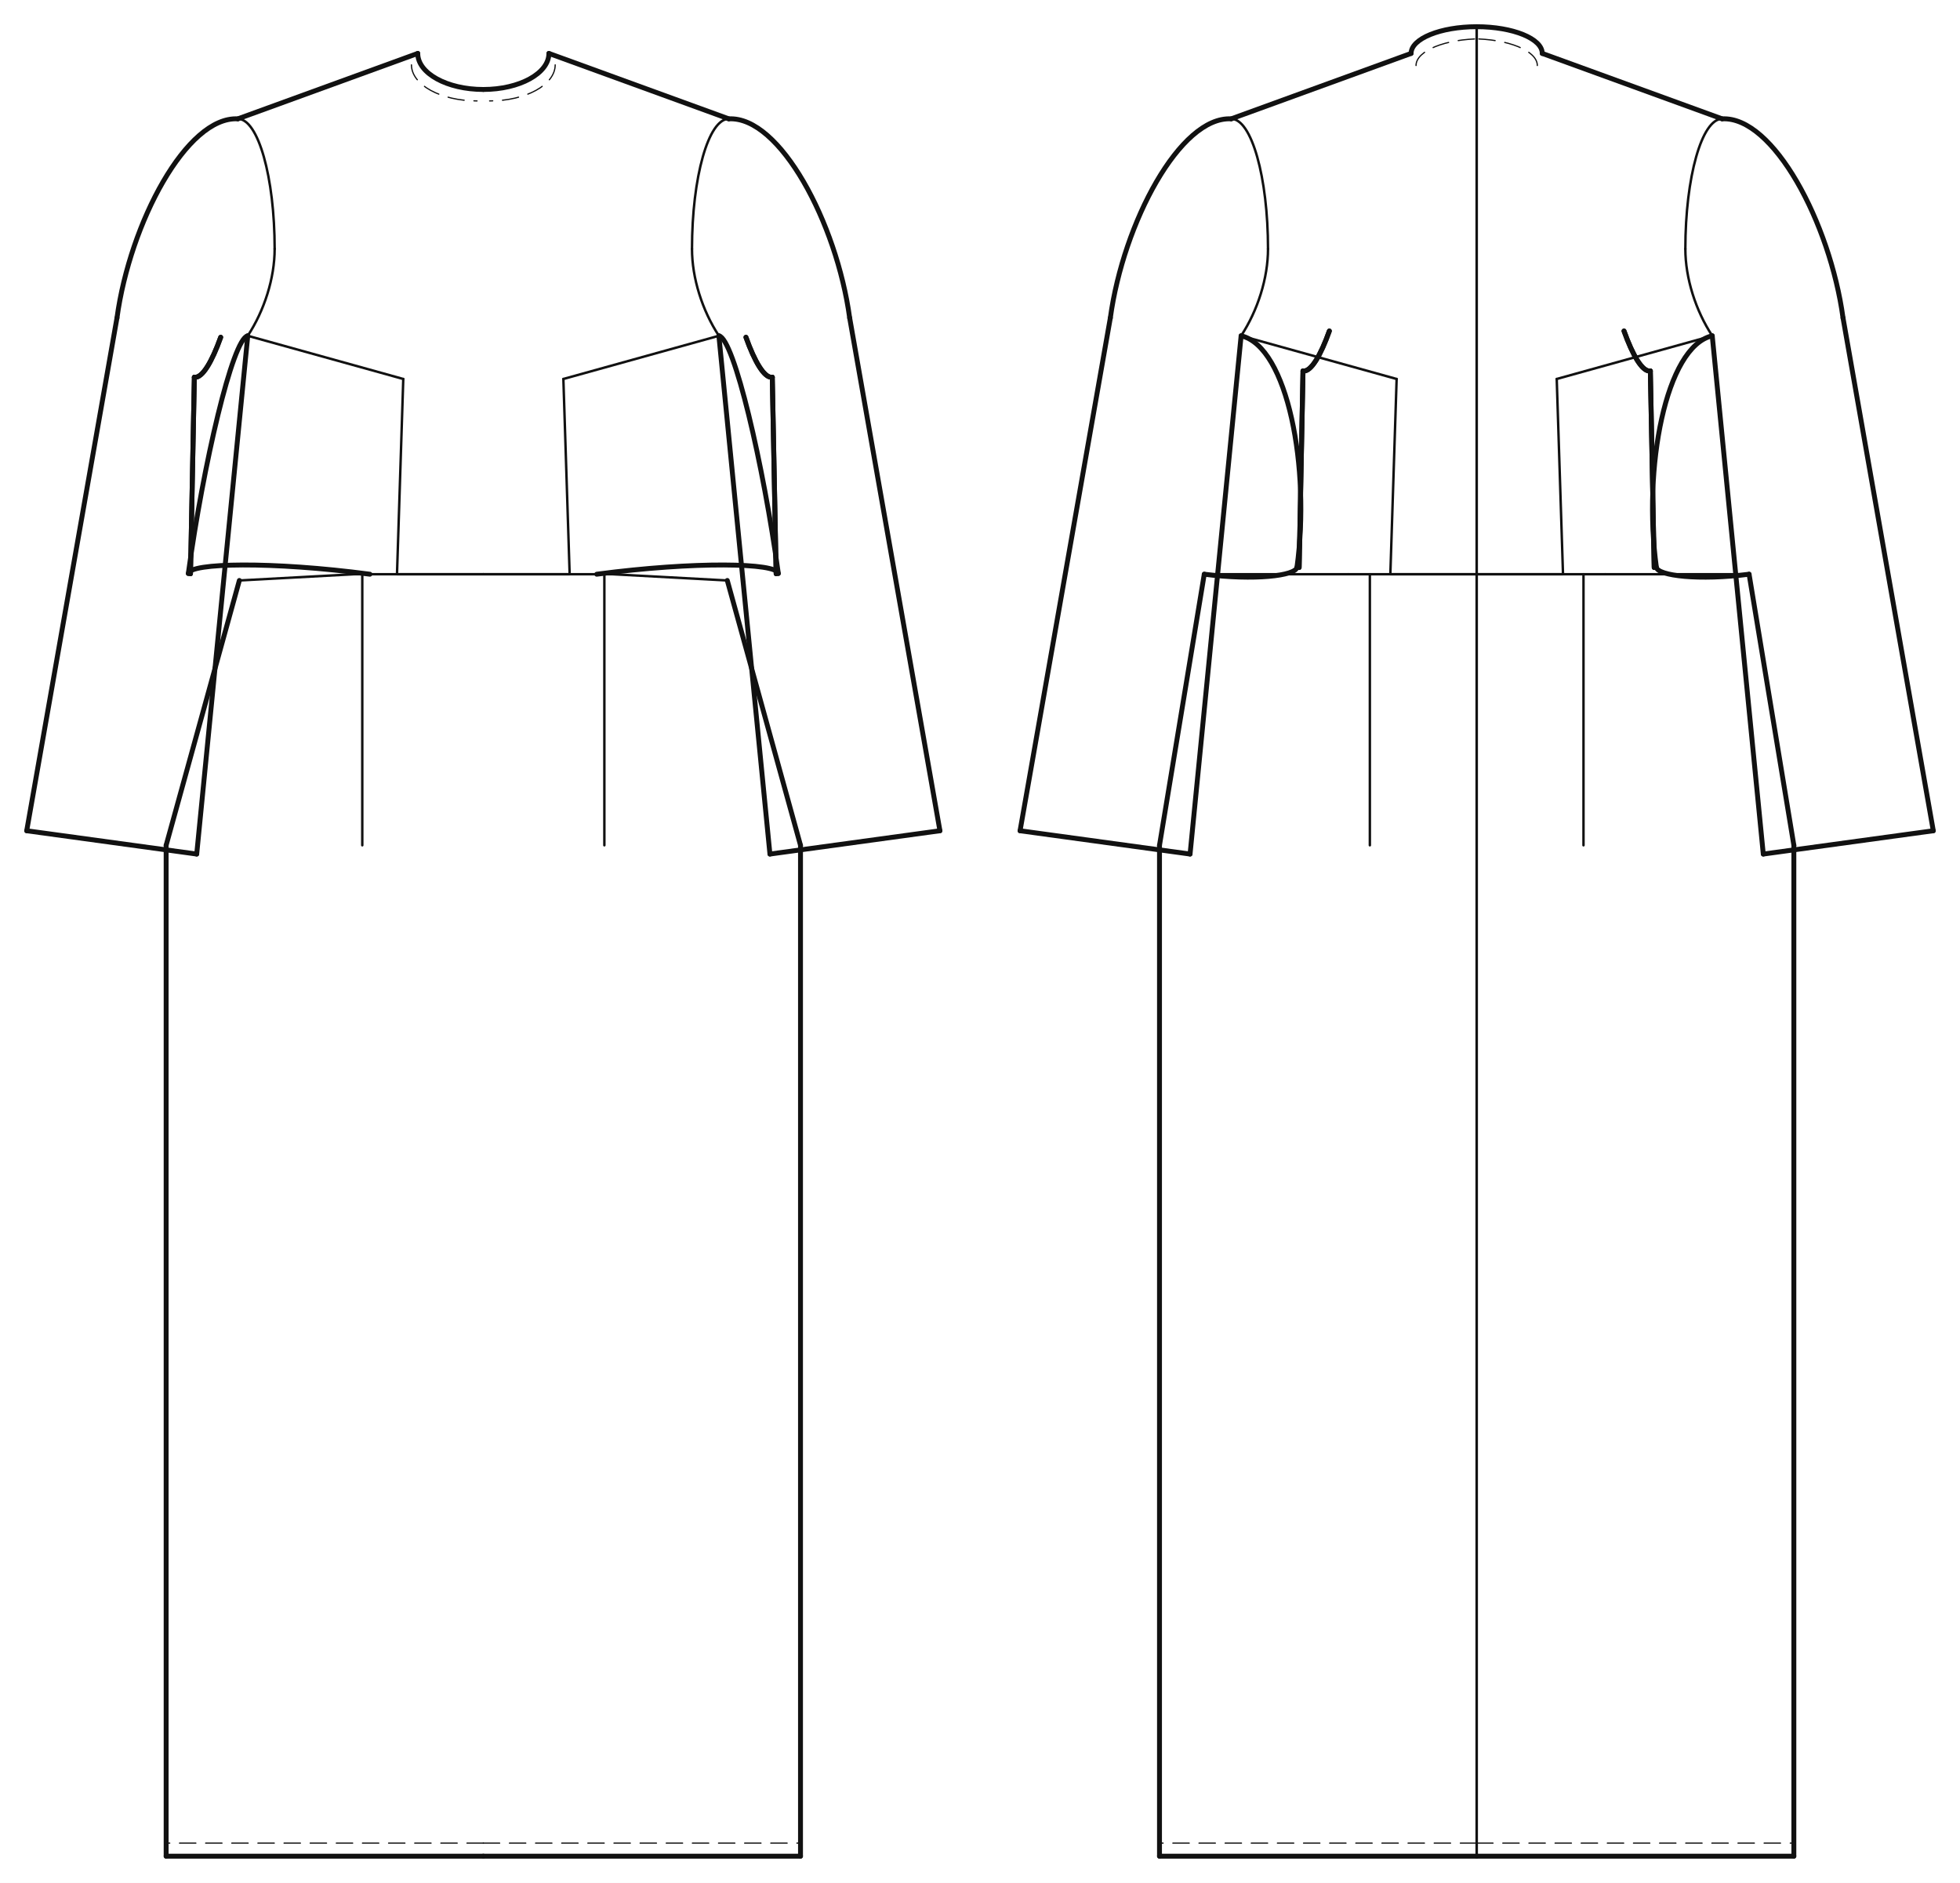
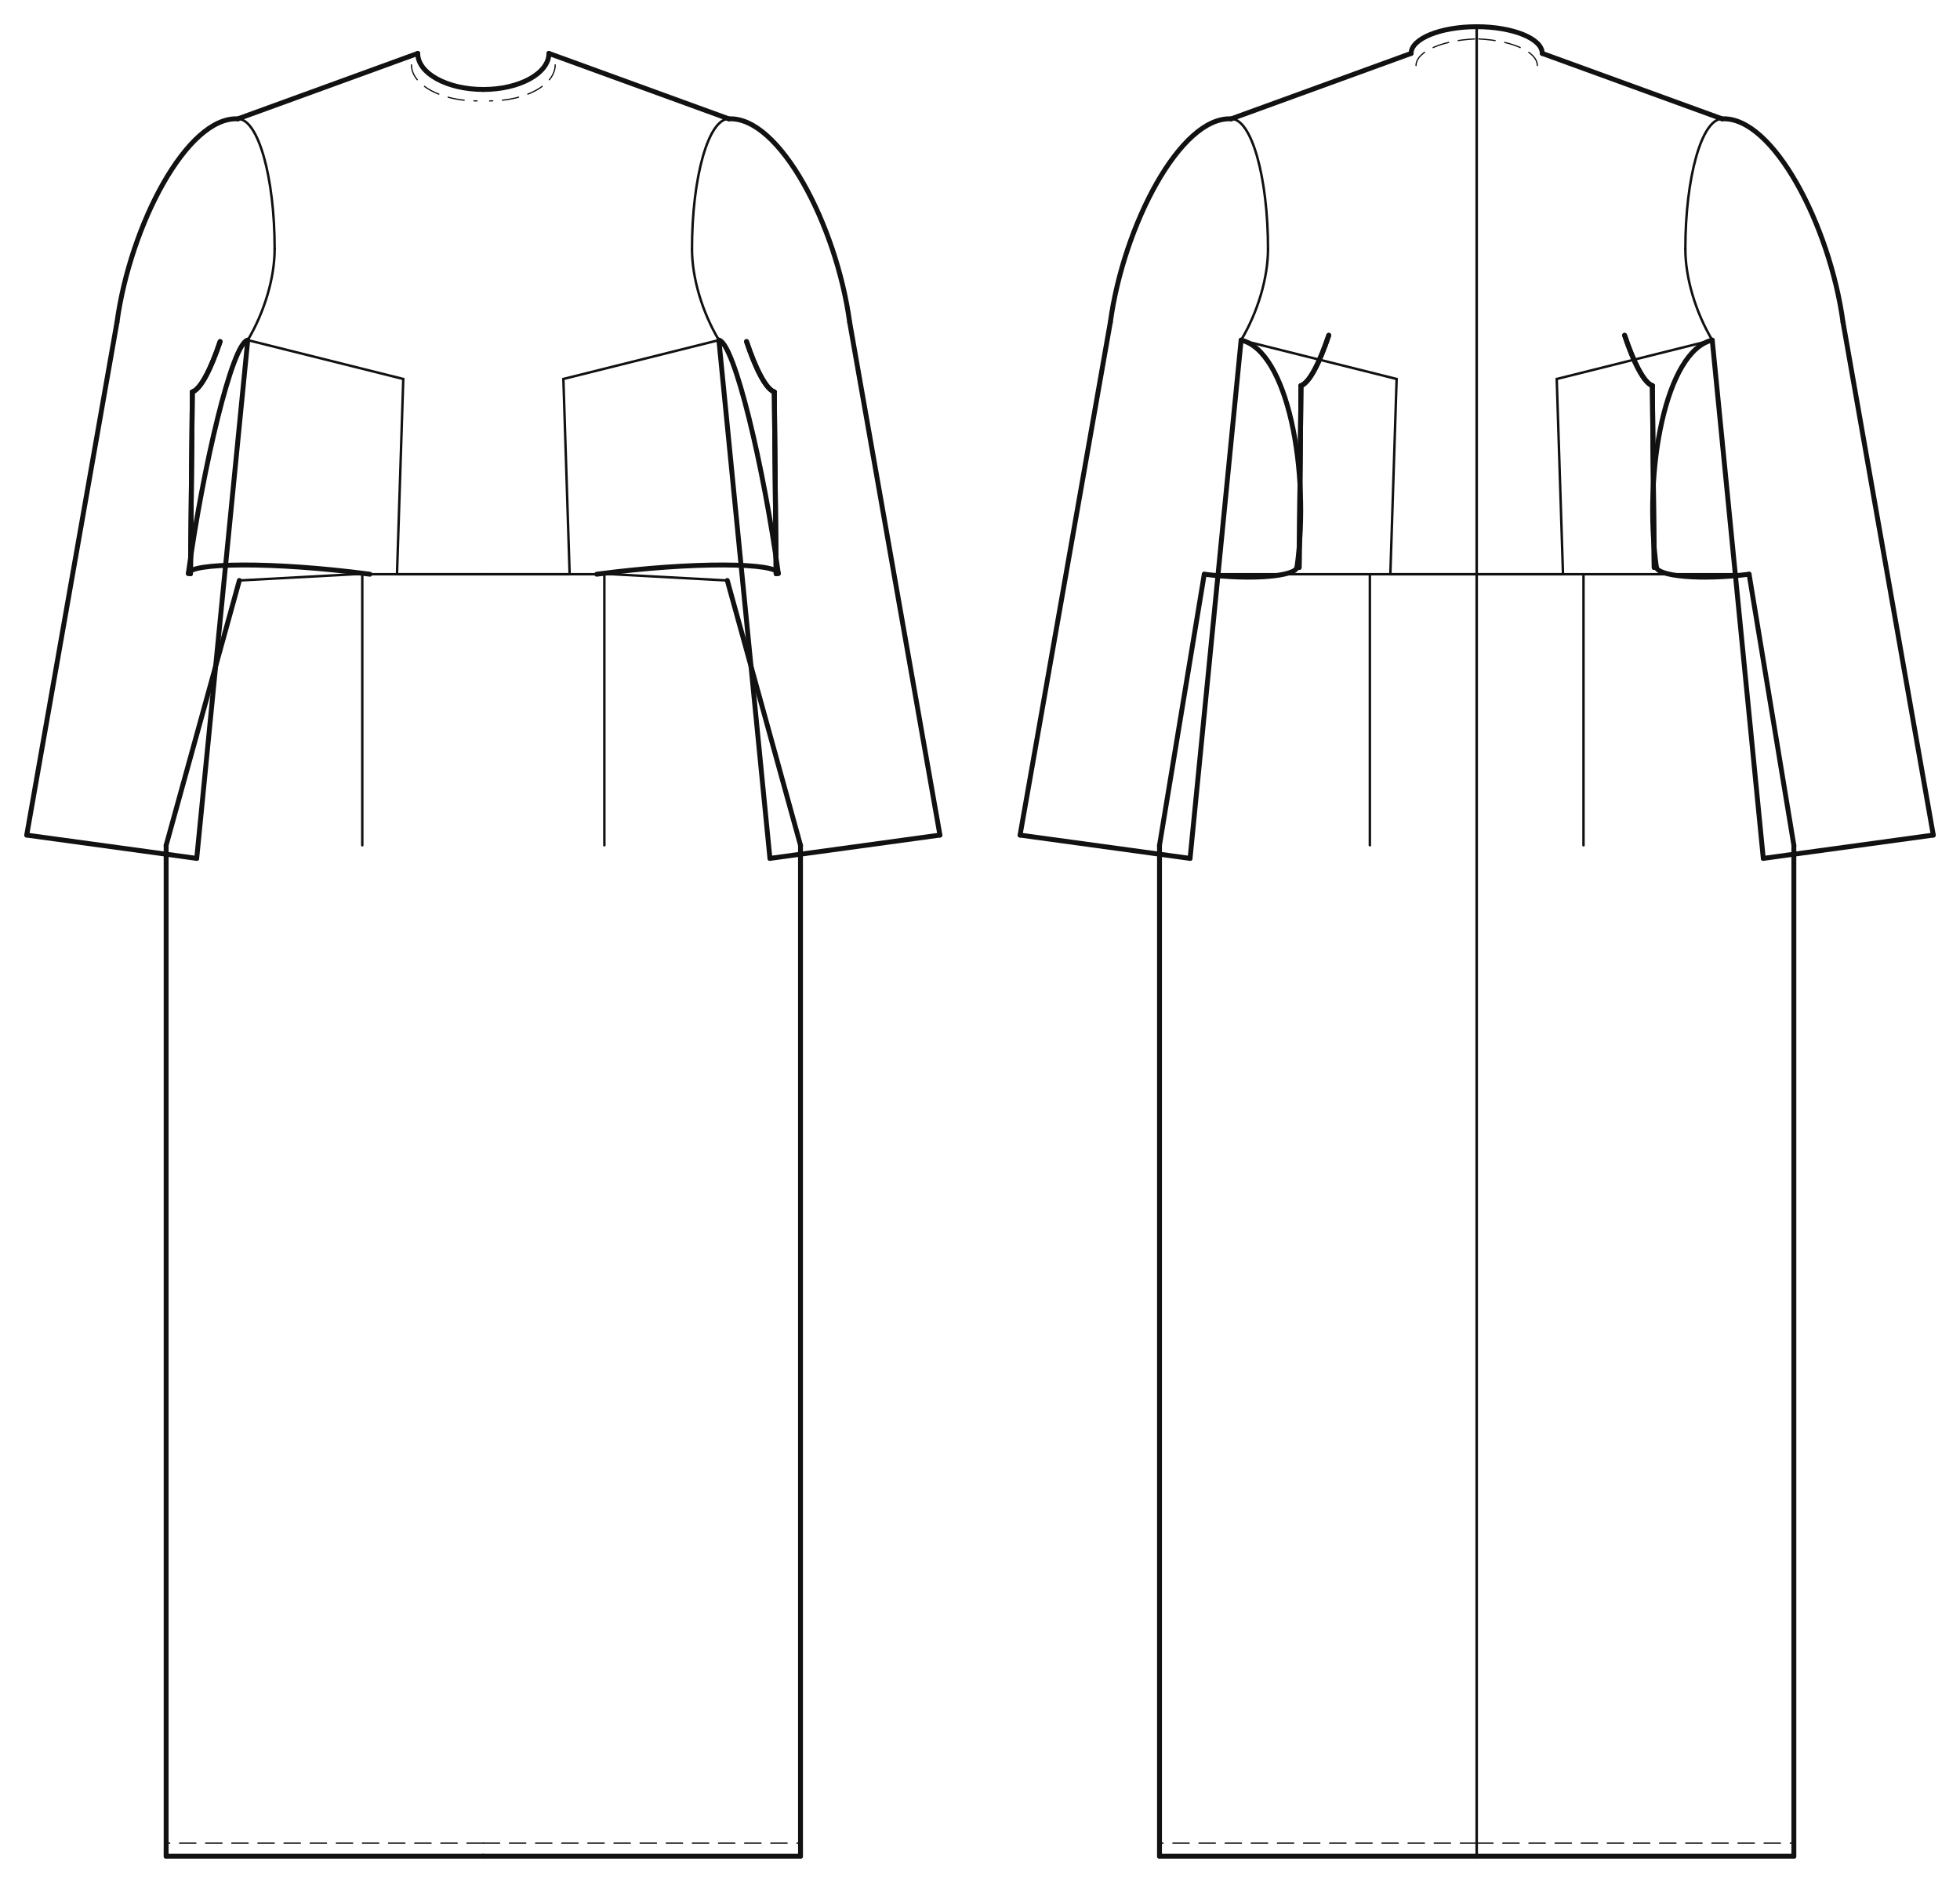
<svg xmlns="http://www.w3.org/2000/svg" data-ops="17" viewBox="-20.000 -40.000 1467.618 1410.000" data-scale="1:1" data-unit-mm="1" data-graf="taban-elbise" data-body="croquis36" data-size="croquis36" data-panel="7" data-gorunum="2" data-y-waist="390.000" data-y-bust="254.900" data-y-hip="593.000">
  <rect x="-20.000" y="-40.000" width="1467.618" height="1410.000" fill="#ffffff" />
  <g id="croquis" fill="none" stroke="none">
    <g data-view="front" data-eksen="cf" transform="translate(341.904 0)">
      <path data-rol="siluet" data-view="front" data-kaynak="croquis-landmark" data-manken-bust-y="254.900" data-manken-koltukalti-y="243.800" data-manken-bel-y="390.000" data-manken-kalca-y="593.000" data-omuz-uc="183.800 49.000" data-manken-bel-yarim-mm="170.500" d="M 49.100 0.000 L 183.800 49.000 L 210.000 243.800 L 210.000 254.900 L 181.400 312.900 L 170.500 390.000 L 195.000 490.000 L 225.000 593.000 L -225.000 593.000 L -195.000 490.000 L -170.500 390.000 L -181.400 312.900 L -210.000 254.900 L -210.000 243.800 L -183.800 49.000 L -49.100 0.000 Z" />
    </g>
    <g data-view="back" data-eksen="cb" transform="translate(1085.713 0)">
      <path data-rol="siluet" data-view="back" data-kaynak="croquis-landmark" data-manken-bust-y="254.900" data-manken-koltukalti-y="243.800" data-manken-bel-y="390.000" data-manken-kalca-y="593.000" data-omuz-uc="183.800 49.000" data-manken-bel-yarim-mm="170.500" d="M 49.100 0.000 L 183.800 49.000 L 210.000 243.800 L 210.000 254.900 L 181.400 312.900 L 170.500 390.000 L 195.000 490.000 L 225.000 593.000 L -225.000 593.000 L -195.000 490.000 L -170.500 390.000 L -181.400 312.900 L -210.000 254.900 L -210.000 243.800 L -183.800 49.000 L -49.100 0.000 Z" />
    </g>
  </g>
  <g id="outline" fill="none" stroke="#111111" stroke-width="3.669" stroke-linejoin="round" stroke-linecap="round">
    <g data-view="front" data-eksen="cf" transform="translate(341.904 0)">
-       <path data-panel="on_yan" data-edge="kapak_basi" data-tur="kapak" d="M 176.386 211.453 C 187.740 213.579 209.749 308.135 220.893 389.451" />
-       <path data-panel="on_yan" data-edge="kapak_basi" data-tur="kapak" d="M -176.386 211.453 C -187.740 213.579 -209.749 308.135 -220.893 389.451" />
-       <path data-panel="on_yan" data-edge="side_front" data-tur="kol" d="M 219.273 389.673 L 216.374 242.504" />
-       <path data-panel="on_yan" data-edge="side_front" data-tur="kol" d="M -219.273 389.673 L -216.374 242.504" />
-       <path data-panel="on_yan" data-edge="armhole_front.1.1" data-tur="kol" d="M 216.374 242.504 C 210.387 243.325 203.141 230.744 196.651 212.557" />
-       <path data-panel="on_yan" data-edge="armhole_front.1.1" data-tur="kol" d="M -216.374 242.504 C -210.387 243.325 -203.141 230.744 -196.651 212.557" />
+       <path data-panel="on_yan" data-edge="kapak_basi" data-tur="kapak" d="M 176.386 214.704 C 187.972 216.733 209.946 309.571 220.893 389.451" />
+       <path data-panel="on_yan" data-edge="kapak_basi" data-tur="kapak" d="M -176.386 214.704 C -187.972 216.733 -209.946 309.571 -220.893 389.451" />
+       <path data-panel="on_yan" data-edge="side_front" data-tur="kol" d="M 219.273 389.673 L 217.881 253.501" />
+       <path data-panel="on_yan" data-edge="side_front" data-tur="kol" d="M -219.273 389.673 L -217.881 253.501" />
+       <path data-panel="on_yan" data-edge="armhole_front.1.1" data-tur="kol" d="M 217.881 253.501 C 211.478 251.285 203.855 235.955 197.093 215.778" />
+       <path data-panel="on_yan" data-edge="armhole_front.1.1" data-tur="kol" d="M -217.881 253.501 C -211.478 251.285 -203.855 235.955 -197.093 215.778" />
      <path data-panel="on_orta" data-edge="shoulder" data-tur="seam" d="M 183.800 49.000 L 49.100 0.000" />
      <path data-panel="on_orta" data-edge="shoulder" data-tur="seam" d="M -183.800 49.000 L -49.100 0.000" />
      <path data-panel="on_orta" data-edge="neck_front" data-tur="cut" d="M 49.100 0.000 C 49.100 14.912 27.117 27.000 0.000 27.000" />
      <path data-panel="on_orta" data-edge="neck_front" data-tur="cut" d="M -49.100 0.000 C -49.100 14.912 -27.117 27.000 0.000 27.000" />
      <path data-panel="arka_yan" data-edge="kapak_basi" data-tur="kapak" d="M 84.915 390.000 C 158.413 380.289 219.798 381.463 220.893 389.451" />
      <path data-panel="arka_yan" data-edge="kapak_basi" data-tur="kapak" d="M -84.915 390.000 C -158.413 380.289 -219.798 381.463 -220.893 389.451" />
-       <path data-panel="arka_yan" data-edge="side_back" data-tur="kol" d="M 219.273 389.673 L 216.374 242.504" />
-       <path data-panel="arka_yan" data-edge="side_back" data-tur="kol" d="M -219.273 389.673 L -216.374 242.504" />
-       <path data-panel="arka_yan" data-edge="armhole_back.1.1" data-tur="kol" d="M 216.374 242.504 C 210.387 243.325 203.141 230.744 196.651 212.557" />
-       <path data-panel="arka_yan" data-edge="armhole_back.1.1" data-tur="kol" d="M -216.374 242.504 C -210.387 243.325 -203.141 230.744 -196.651 212.557" />
+       <path data-panel="arka_yan" data-edge="side_back" data-tur="kol" d="M 219.273 389.673 L 217.881 253.501" />
+       <path data-panel="arka_yan" data-edge="side_back" data-tur="kol" d="M -219.273 389.673 L -217.881 253.501" />
+       <path data-panel="arka_yan" data-edge="armhole_back.1.1" data-tur="kol" d="M 217.881 253.501 C 211.478 251.285 203.855 235.955 197.093 215.778" />
+       <path data-panel="arka_yan" data-edge="armhole_back.1.1" data-tur="kol" d="M -217.881 253.501 C -211.478 251.285 -203.855 235.955 -197.093 215.778" />
      <path data-panel="on_etek" data-edge="hem_front" data-tur="cut" d="M 0.000 1350.000 L 237.500 1350.000" />
      <path data-panel="on_etek" data-edge="hem_front" data-tur="cut" d="M 0.000 1350.000 L -237.500 1350.000" />
      <path data-panel="on_etek" data-edge="side_front.1" data-tur="seam" d="M 237.500 1350.000 L 237.500 593.000" />
      <path data-panel="on_etek" data-edge="side_front.1" data-tur="seam" d="M -237.500 1350.000 L -237.500 593.000" />
      <path data-panel="on_etek" data-edge="side_front.2" data-tur="seam" d="M 237.500 593.000 L 182.686 394.687" />
      <path data-panel="on_etek" data-edge="side_front.2" data-tur="seam" d="M -237.500 593.000 L -182.686 394.687" />
-       <path data-panel="kol" data-edge="kapak_basi" data-tur="kapak" d="M 183.800 49.000 C 222.069 46.984 264.534 126.726 274.306 198.034" />
-       <path data-panel="kol" data-edge="kapak_basi" data-tur="kapak" d="M -183.800 49.000 C -222.069 46.984 -264.534 126.726 -274.306 198.034" />
-       <path data-panel="kol" data-edge="underarm_front" data-tur="kol" d="M 274.306 198.034 L 341.904 582.112" />
-       <path data-panel="kol" data-edge="underarm_front" data-tur="kol" d="M -274.306 198.034 L -341.904 582.112" />
-       <path data-panel="kol" data-edge="hem" data-tur="kol" d="M 341.904 582.112 L 214.608 599.557" />
-       <path data-panel="kol" data-edge="hem" data-tur="kol" d="M -341.904 582.112 L -214.608 599.557" />
-       <path data-panel="kol" data-edge="underarm_back" data-tur="kol" d="M 214.608 599.557 L 176.386 211.453" />
-       <path data-panel="kol" data-edge="underarm_back" data-tur="kol" d="M -214.608 599.557 L -176.386 211.453" />
+       <path data-panel="kol" data-edge="kapak_basi" data-tur="kapak" d="M 183.800 49.000 C 221.838 47.081 264.338 128.541 274.306 201.285" />
+       <path data-panel="kol" data-edge="kapak_basi" data-tur="kapak" d="M -183.800 49.000 C -221.838 47.081 -264.338 128.541 -274.306 201.285" />
+       <path data-panel="kol" data-edge="underarm_front" data-tur="kol" d="M 274.306 201.285 L 341.904 585.364" />
+       <path data-panel="kol" data-edge="underarm_front" data-tur="kol" d="M -274.306 201.285 L -341.904 585.364" />
+       <path data-panel="kol" data-edge="hem" data-tur="kol" d="M 341.904 585.364 L 214.608 602.808" />
+       <path data-panel="kol" data-edge="hem" data-tur="kol" d="M -341.904 585.364 L -214.608 602.808" />
+       <path data-panel="kol" data-edge="underarm_back" data-tur="kol" d="M 214.608 602.808 L 176.386 214.704" />
+       <path data-panel="kol" data-edge="underarm_back" data-tur="kol" d="M -214.608 602.808 L -176.386 214.704" />
    </g>
    <g data-view="back" data-eksen="cb" transform="translate(1085.713 0)">
      <path data-panel="on_yan" data-edge="kapak_basi" data-tur="kapak" d="M 203.981 390.000 C 166.849 394.793 135.450 391.279 134.557 384.764" />
      <path data-panel="on_yan" data-edge="kapak_basi" data-tur="kapak" d="M -203.981 390.000 C -166.849 394.793 -135.450 391.279 -134.557 384.764" />
-       <path data-panel="on_yan" data-edge="side_front" data-tur="kol" d="M 132.938 384.986 L 130.039 237.817" />
-       <path data-panel="on_yan" data-edge="side_front" data-tur="kol" d="M -132.938 384.986 L -130.039 237.817" />
-       <path data-panel="on_yan" data-edge="armhole_front.1.1" data-tur="kol" d="M 130.039 237.817 C 124.052 238.637 116.805 226.057 110.316 207.870" />
-       <path data-panel="on_yan" data-edge="armhole_front.1.1" data-tur="kol" d="M -130.039 237.817 C -124.052 238.637 -116.805 226.057 -110.316 207.870" />
-       <path data-panel="arka_yan" data-edge="kapak_basi" data-tur="kapak" d="M 176.386 211.453 C 141.433 219.594 124.414 310.744 134.557 384.764" />
-       <path data-panel="arka_yan" data-edge="kapak_basi" data-tur="kapak" d="M -176.386 211.453 C -141.433 219.594 -124.414 310.744 -134.557 384.764" />
-       <path data-panel="arka_yan" data-edge="side_back" data-tur="kol" d="M 132.938 384.986 L 130.039 237.817" />
-       <path data-panel="arka_yan" data-edge="side_back" data-tur="kol" d="M -132.938 384.986 L -130.039 237.817" />
-       <path data-panel="arka_yan" data-edge="armhole_back.1.1" data-tur="kol" d="M 130.039 237.817 C 124.052 238.637 116.805 226.057 110.316 207.870" />
-       <path data-panel="arka_yan" data-edge="armhole_back.1.1" data-tur="kol" d="M -130.039 237.817 C -124.052 238.637 -116.805 226.057 -110.316 207.870" />
+       <path data-panel="on_yan" data-edge="side_front" data-tur="kol" d="M 132.938 384.986 L 131.546 248.814" />
+       <path data-panel="on_yan" data-edge="side_front" data-tur="kol" d="M -132.938 384.986 L -131.546 248.814" />
+       <path data-panel="on_yan" data-edge="armhole_front.1.1" data-tur="kol" d="M 131.546 248.814 C 125.142 246.598 117.520 231.268 110.757 211.091" />
+       <path data-panel="on_yan" data-edge="armhole_front.1.1" data-tur="kol" d="M -131.546 248.814 C -125.142 246.598 -117.520 231.268 -110.757 211.091" />
+       <path data-panel="arka_yan" data-edge="kapak_basi" data-tur="kapak" d="M 176.386 214.704 C 141.665 222.749 124.610 312.180 134.557 384.764" />
+       <path data-panel="arka_yan" data-edge="kapak_basi" data-tur="kapak" d="M -176.386 214.704 C -141.665 222.749 -124.610 312.180 -134.557 384.764" />
+       <path data-panel="arka_yan" data-edge="side_back" data-tur="kol" d="M 132.938 384.986 L 131.546 248.814" />
+       <path data-panel="arka_yan" data-edge="side_back" data-tur="kol" d="M -132.938 384.986 L -131.546 248.814" />
+       <path data-panel="arka_yan" data-edge="armhole_back.1.1" data-tur="kol" d="M 131.546 248.814 C 125.142 246.598 117.520 231.268 110.757 211.091" />
+       <path data-panel="arka_yan" data-edge="armhole_back.1.1" data-tur="kol" d="M -131.546 248.814 C -125.142 246.598 -117.520 231.268 -110.757 211.091" />
      <path data-panel="arka_orta" data-edge="shoulder" data-tur="seam" d="M 183.800 49.000 L 49.100 0.000" />
      <path data-panel="arka_orta" data-edge="shoulder" data-tur="seam" d="M -183.800 49.000 L -49.100 0.000" />
      <path data-panel="arka_orta" data-edge="neck_back" data-tur="cut" d="M 49.100 0.000 C 49.100 -11.046 27.117 -20.000 0.000 -20.000" />
      <path data-panel="arka_orta" data-edge="neck_back" data-tur="cut" d="M -49.100 0.000 C -49.100 -11.046 -27.117 -20.000 0.000 -20.000" />
      <path data-panel="arka_etek" data-edge="hem_back" data-tur="cut" d="M 0.000 1350.000 L 237.500 1350.000" />
      <path data-panel="arka_etek" data-edge="hem_back" data-tur="cut" d="M 0.000 1350.000 L -237.500 1350.000" />
      <path data-panel="arka_etek" data-edge="side_back.1" data-tur="seam" d="M 237.500 1350.000 L 237.500 593.000" />
      <path data-panel="arka_etek" data-edge="side_back.1" data-tur="seam" d="M -237.500 1350.000 L -237.500 593.000" />
      <path data-panel="arka_etek" data-edge="side_back.2" data-tur="seam" d="M 237.500 593.000 L 203.981 390.000" />
      <path data-panel="arka_etek" data-edge="side_back.2" data-tur="seam" d="M -237.500 593.000 L -203.981 390.000" />
-       <path data-panel="kol" data-edge="kapak_basi" data-tur="kapak" d="M 183.800 49.000 C 222.069 46.984 264.534 126.726 274.306 198.034" />
-       <path data-panel="kol" data-edge="kapak_basi" data-tur="kapak" d="M -183.800 49.000 C -222.069 46.984 -264.534 126.726 -274.306 198.034" />
-       <path data-panel="kol" data-edge="underarm_front" data-tur="kol" d="M 274.306 198.034 L 341.904 582.112" />
-       <path data-panel="kol" data-edge="underarm_front" data-tur="kol" d="M -274.306 198.034 L -341.904 582.112" />
-       <path data-panel="kol" data-edge="hem" data-tur="kol" d="M 341.904 582.112 L 214.608 599.557" />
-       <path data-panel="kol" data-edge="hem" data-tur="kol" d="M -341.904 582.112 L -214.608 599.557" />
-       <path data-panel="kol" data-edge="underarm_back" data-tur="kol" d="M 214.608 599.557 L 176.386 211.453" />
-       <path data-panel="kol" data-edge="underarm_back" data-tur="kol" d="M -214.608 599.557 L -176.386 211.453" />
+       <path data-panel="kol" data-edge="kapak_basi" data-tur="kapak" d="M 183.800 49.000 C 221.838 47.081 264.338 128.541 274.306 201.285" />
+       <path data-panel="kol" data-edge="kapak_basi" data-tur="kapak" d="M -183.800 49.000 C -221.838 47.081 -264.338 128.541 -274.306 201.285" />
+       <path data-panel="kol" data-edge="underarm_front" data-tur="kol" d="M 274.306 201.285 L 341.904 585.364" />
+       <path data-panel="kol" data-edge="underarm_front" data-tur="kol" d="M -274.306 201.285 L -341.904 585.364" />
+       <path data-panel="kol" data-edge="hem" data-tur="kol" d="M 341.904 585.364 L 214.608 602.808" />
+       <path data-panel="kol" data-edge="hem" data-tur="kol" d="M -341.904 585.364 L -214.608 602.808" />
+       <path data-panel="kol" data-edge="underarm_back" data-tur="kol" d="M 214.608 602.808 L 176.386 214.704" />
+       <path data-panel="kol" data-edge="underarm_back" data-tur="kol" d="M -214.608 602.808 L -176.386 214.704" />
    </g>
  </g>
  <g id="seams" fill="none" stroke="#111111" stroke-width="1.835" stroke-linejoin="round" stroke-linecap="round">
    <g data-view="front" data-eksen="cf" transform="translate(341.904 0)">
-       <path data-panel="on_orta" data-edge="armhole_front.1.2" data-tur="seam" d="M 176.386 211.453 C 163.945 192.554 156.250 168.204 156.250 146.400" />
-       <path data-panel="on_orta" data-edge="armhole_front.1.2" data-tur="seam" d="M -176.386 211.453 C -163.945 192.554 -156.250 168.204 -156.250 146.400" />
+       <path data-panel="on_orta" data-edge="armhole_front.1.2" data-tur="seam" d="M 176.386 214.704 C 163.945 193.796 156.250 168.204 156.250 146.400" />
+       <path data-panel="on_orta" data-edge="armhole_front.1.2" data-tur="seam" d="M -176.386 214.704 C -163.945 193.796 -156.250 168.204 -156.250 146.400" />
      <path data-panel="on_orta" data-edge="armhole_front.2" data-tur="seam" d="M 156.250 146.400 C 156.250 92.607 168.585 49.000 183.800 49.000" />
      <path data-panel="on_orta" data-edge="armhole_front.2" data-tur="seam" d="M -156.250 146.400 C -156.250 92.607 -168.585 49.000 -183.800 49.000" />
      <path data-panel="on_orta" data-edge="waist_front.1" data-tur="seam" d="M 0.000 390.000 L 64.641 390.000" />
      <path data-panel="on_orta" data-edge="waist_front.1" data-tur="seam" d="M 0.000 390.000 L -64.641 390.000" />
      <path data-panel="on_orta" data-edge="dart_on_beden.1" data-tur="seam" d="M 64.641 390.000 L 59.937 243.800" />
      <path data-panel="on_orta" data-edge="dart_on_beden.1" data-tur="seam" d="M -64.641 390.000 L -59.937 243.800" />
-       <path data-panel="on_orta" data-edge="on_prenses.b" data-tur="seam" d="M 59.937 243.800 L 176.386 211.453" />
-       <path data-panel="on_orta" data-edge="on_prenses.b" data-tur="seam" d="M -59.937 243.800 L -176.386 211.453" />
+       <path data-panel="on_orta" data-edge="on_prenses.b" data-tur="seam" d="M 59.937 243.800 L 176.386 214.704" />
+       <path data-panel="on_orta" data-edge="on_prenses.b" data-tur="seam" d="M -59.937 243.800 L -176.386 214.704" />
      <path data-panel="on_etek" data-edge="waist_front.1" data-tur="seam" d="M 182.686 394.687 L 96.351 390.000" />
      <path data-panel="on_etek" data-edge="waist_front.1" data-tur="seam" d="M -182.686 394.687 L -96.351 390.000" />
      <path data-panel="on_etek" data-edge="dart_on_etek.1" data-tur="pens_agzi" d="M 96.351 390.000 L 84.915 390.000" />
      <path data-panel="on_etek" data-edge="dart_on_etek.1" data-tur="pens_agzi" d="M -96.351 390.000 L -84.915 390.000" />
      <path data-panel="on_etek" data-edge="waist_front.2" data-tur="seam" d="M 84.915 390.000 L 0.000 390.000" />
      <path data-panel="on_etek" data-edge="waist_front.2" data-tur="seam" d="M -84.915 390.000 L 0.000 390.000" />
    </g>
    <g data-view="back" data-eksen="cb" transform="translate(1085.713 0)">
-       <path data-panel="arka_orta" data-edge="armhole_back.1.2" data-tur="seam" d="M 176.386 211.453 C 163.945 192.554 156.250 168.204 156.250 146.400" />
-       <path data-panel="arka_orta" data-edge="armhole_back.1.2" data-tur="seam" d="M -176.386 211.453 C -163.945 192.554 -156.250 168.204 -156.250 146.400" />
+       <path data-panel="arka_orta" data-edge="armhole_back.1.2" data-tur="seam" d="M 176.386 214.704 C 163.945 193.796 156.250 168.204 156.250 146.400" />
+       <path data-panel="arka_orta" data-edge="armhole_back.1.2" data-tur="seam" d="M -176.386 214.704 C -163.945 193.796 -156.250 168.204 -156.250 146.400" />
      <path data-panel="arka_orta" data-edge="armhole_back.2" data-tur="seam" d="M 156.250 146.400 C 156.250 92.607 168.585 49.000 183.800 49.000" />
      <path data-panel="arka_orta" data-edge="armhole_back.2" data-tur="seam" d="M -156.250 146.400 C -156.250 92.607 -168.585 49.000 -183.800 49.000" />
      <path data-panel="arka_orta" data-edge="cb" data-tur="seam" d="M 0.000 -20.000 L 0.000 390.000" />
      <path data-panel="arka_orta" data-edge="cb" data-tur="seam" d="M 0.000 -20.000 L 0.000 390.000" />
      <path data-panel="arka_orta" data-edge="waist_back.1" data-tur="seam" d="M 0.000 390.000 L 64.641 390.000" />
      <path data-panel="arka_orta" data-edge="waist_back.1" data-tur="seam" d="M 0.000 390.000 L -64.641 390.000" />
      <path data-panel="arka_orta" data-edge="dart_arka_beden.1" data-tur="seam" d="M 64.641 390.000 L 59.937 243.800" />
      <path data-panel="arka_orta" data-edge="dart_arka_beden.1" data-tur="seam" d="M -64.641 390.000 L -59.937 243.800" />
-       <path data-panel="arka_orta" data-edge="arka_prenses.b" data-tur="seam" d="M 59.937 243.800 L 176.386 211.453" />
-       <path data-panel="arka_orta" data-edge="arka_prenses.b" data-tur="seam" d="M -59.937 243.800 L -176.386 211.453" />
+       <path data-panel="arka_orta" data-edge="arka_prenses.b" data-tur="seam" d="M 59.937 243.800 L 176.386 214.704" />
+       <path data-panel="arka_orta" data-edge="arka_prenses.b" data-tur="seam" d="M -59.937 243.800 L -176.386 214.704" />
      <path data-panel="arka_etek" data-edge="cb" data-tur="seam" d="M 0.000 390.000 L 0.000 1350.000" />
      <path data-panel="arka_etek" data-edge="cb" data-tur="seam" d="M 0.000 390.000 L 0.000 1350.000" />
      <path data-panel="arka_etek" data-edge="waist_back.1" data-tur="seam" d="M 203.981 390.000 L 96.351 390.000" />
      <path data-panel="arka_etek" data-edge="waist_back.1" data-tur="seam" d="M -203.981 390.000 L -96.351 390.000" />
      <path data-panel="arka_etek" data-edge="dart_arka_etek.1" data-tur="pens_agzi" d="M 96.351 390.000 L 63.620 390.000" />
      <path data-panel="arka_etek" data-edge="dart_arka_etek.1" data-tur="pens_agzi" d="M -96.351 390.000 L -63.620 390.000" />
      <path data-panel="arka_etek" data-edge="waist_back.2" data-tur="seam" d="M 63.620 390.000 L 0.000 390.000" />
      <path data-panel="arka_etek" data-edge="waist_back.2" data-tur="seam" d="M -63.620 390.000 L 0.000 390.000" />
    </g>
  </g>
  <g id="topstitch" fill="none" stroke="#111111" stroke-width="0.917" stroke-linejoin="round" stroke-linecap="round" stroke-dasharray="12.230 7.338">
    <g data-view="front" data-eksen="cf" transform="translate(341.904 0)">
      <path data-panel="on_orta" data-edge="neck_front" data-tur="ustdikis" d="M 53.814 8.573 C 53.814 23.485 31.832 35.573 4.714 35.573" />
      <path data-panel="on_orta" data-edge="neck_front" data-tur="ustdikis" d="M -53.814 8.573 C -53.814 23.485 -31.832 35.573 -4.714 35.573" />
      <path data-panel="on_etek" data-edge="hem_front" data-tur="ustdikis" d="M 0.000 1340.216 L 237.500 1340.216" />
      <path data-panel="on_etek" data-edge="hem_front" data-tur="ustdikis" d="M 0.000 1340.216 L -237.500 1340.216" />
    </g>
    <g data-view="back" data-eksen="cb" transform="translate(1085.713 0)">
      <path data-panel="arka_orta" data-edge="neck_back" data-tur="ustdikis" d="M 45.409 9.061 C 45.409 -1.984 23.426 -10.939 -3.691 -10.939" />
      <path data-panel="arka_orta" data-edge="neck_back" data-tur="ustdikis" d="M -45.409 9.061 C -45.409 -1.984 -23.426 -10.939 3.691 -10.939" />
      <path data-panel="arka_etek" data-edge="hem_back" data-tur="ustdikis" d="M 0.000 1340.216 L 237.500 1340.216" />
      <path data-panel="arka_etek" data-edge="hem_back" data-tur="ustdikis" d="M 0.000 1340.216 L -237.500 1340.216" />
    </g>
  </g>
  <g id="details" fill="none" stroke="#111111" stroke-width="1.835" stroke-linejoin="round" stroke-linecap="round">
    <g data-view="front" data-eksen="cf" transform="translate(341.904 0)">
      <path data-panel="on_etek" data-edge="dart_on_etek.1" data-tur="pens" d="M 90.633 390.000 L 90.633 593.000" />
      <path data-panel="on_etek" data-edge="dart_on_etek.1" data-tur="pens" d="M -90.633 390.000 L -90.633 593.000" />
    </g>
    <g data-view="back" data-eksen="cb" transform="translate(1085.713 0)">
      <path data-panel="arka_etek" data-edge="dart_arka_etek.1" data-tur="pens" d="M 79.985 390.000 L 79.985 593.000" />
      <path data-panel="arka_etek" data-edge="dart_arka_etek.1" data-tur="pens" d="M -79.985 390.000 L -79.985 593.000" />
    </g>
  </g>
</svg>
